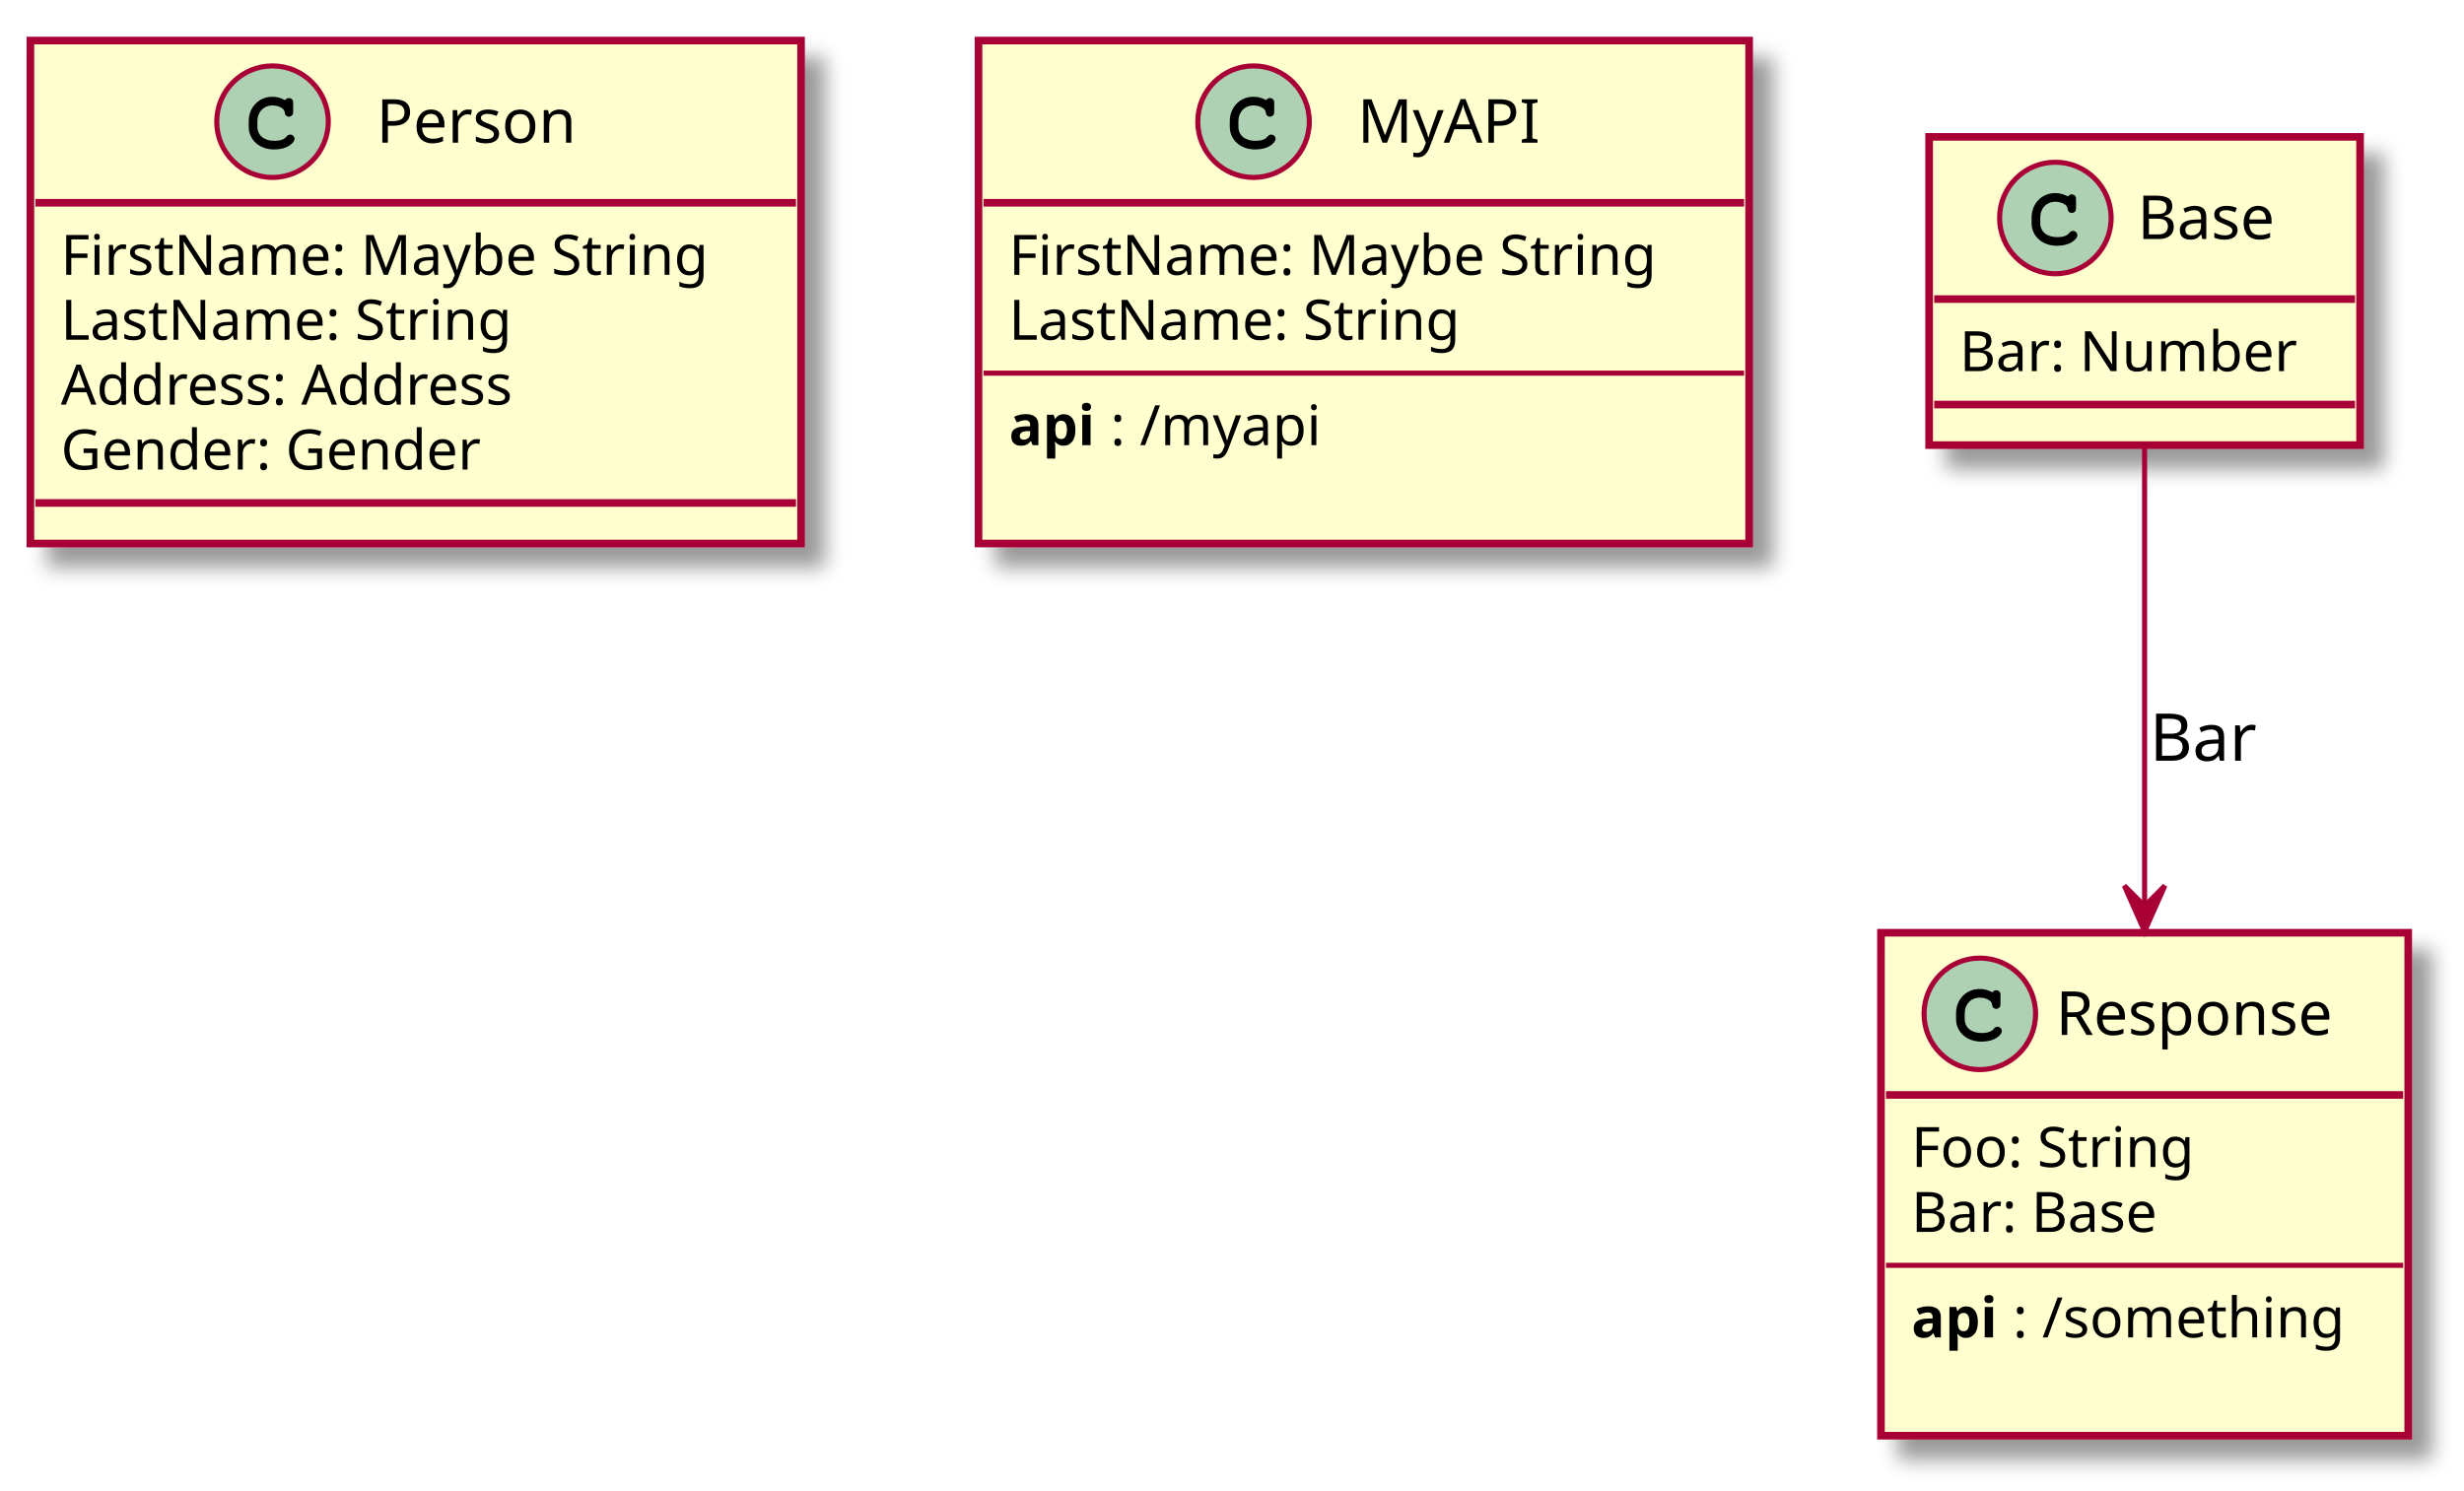
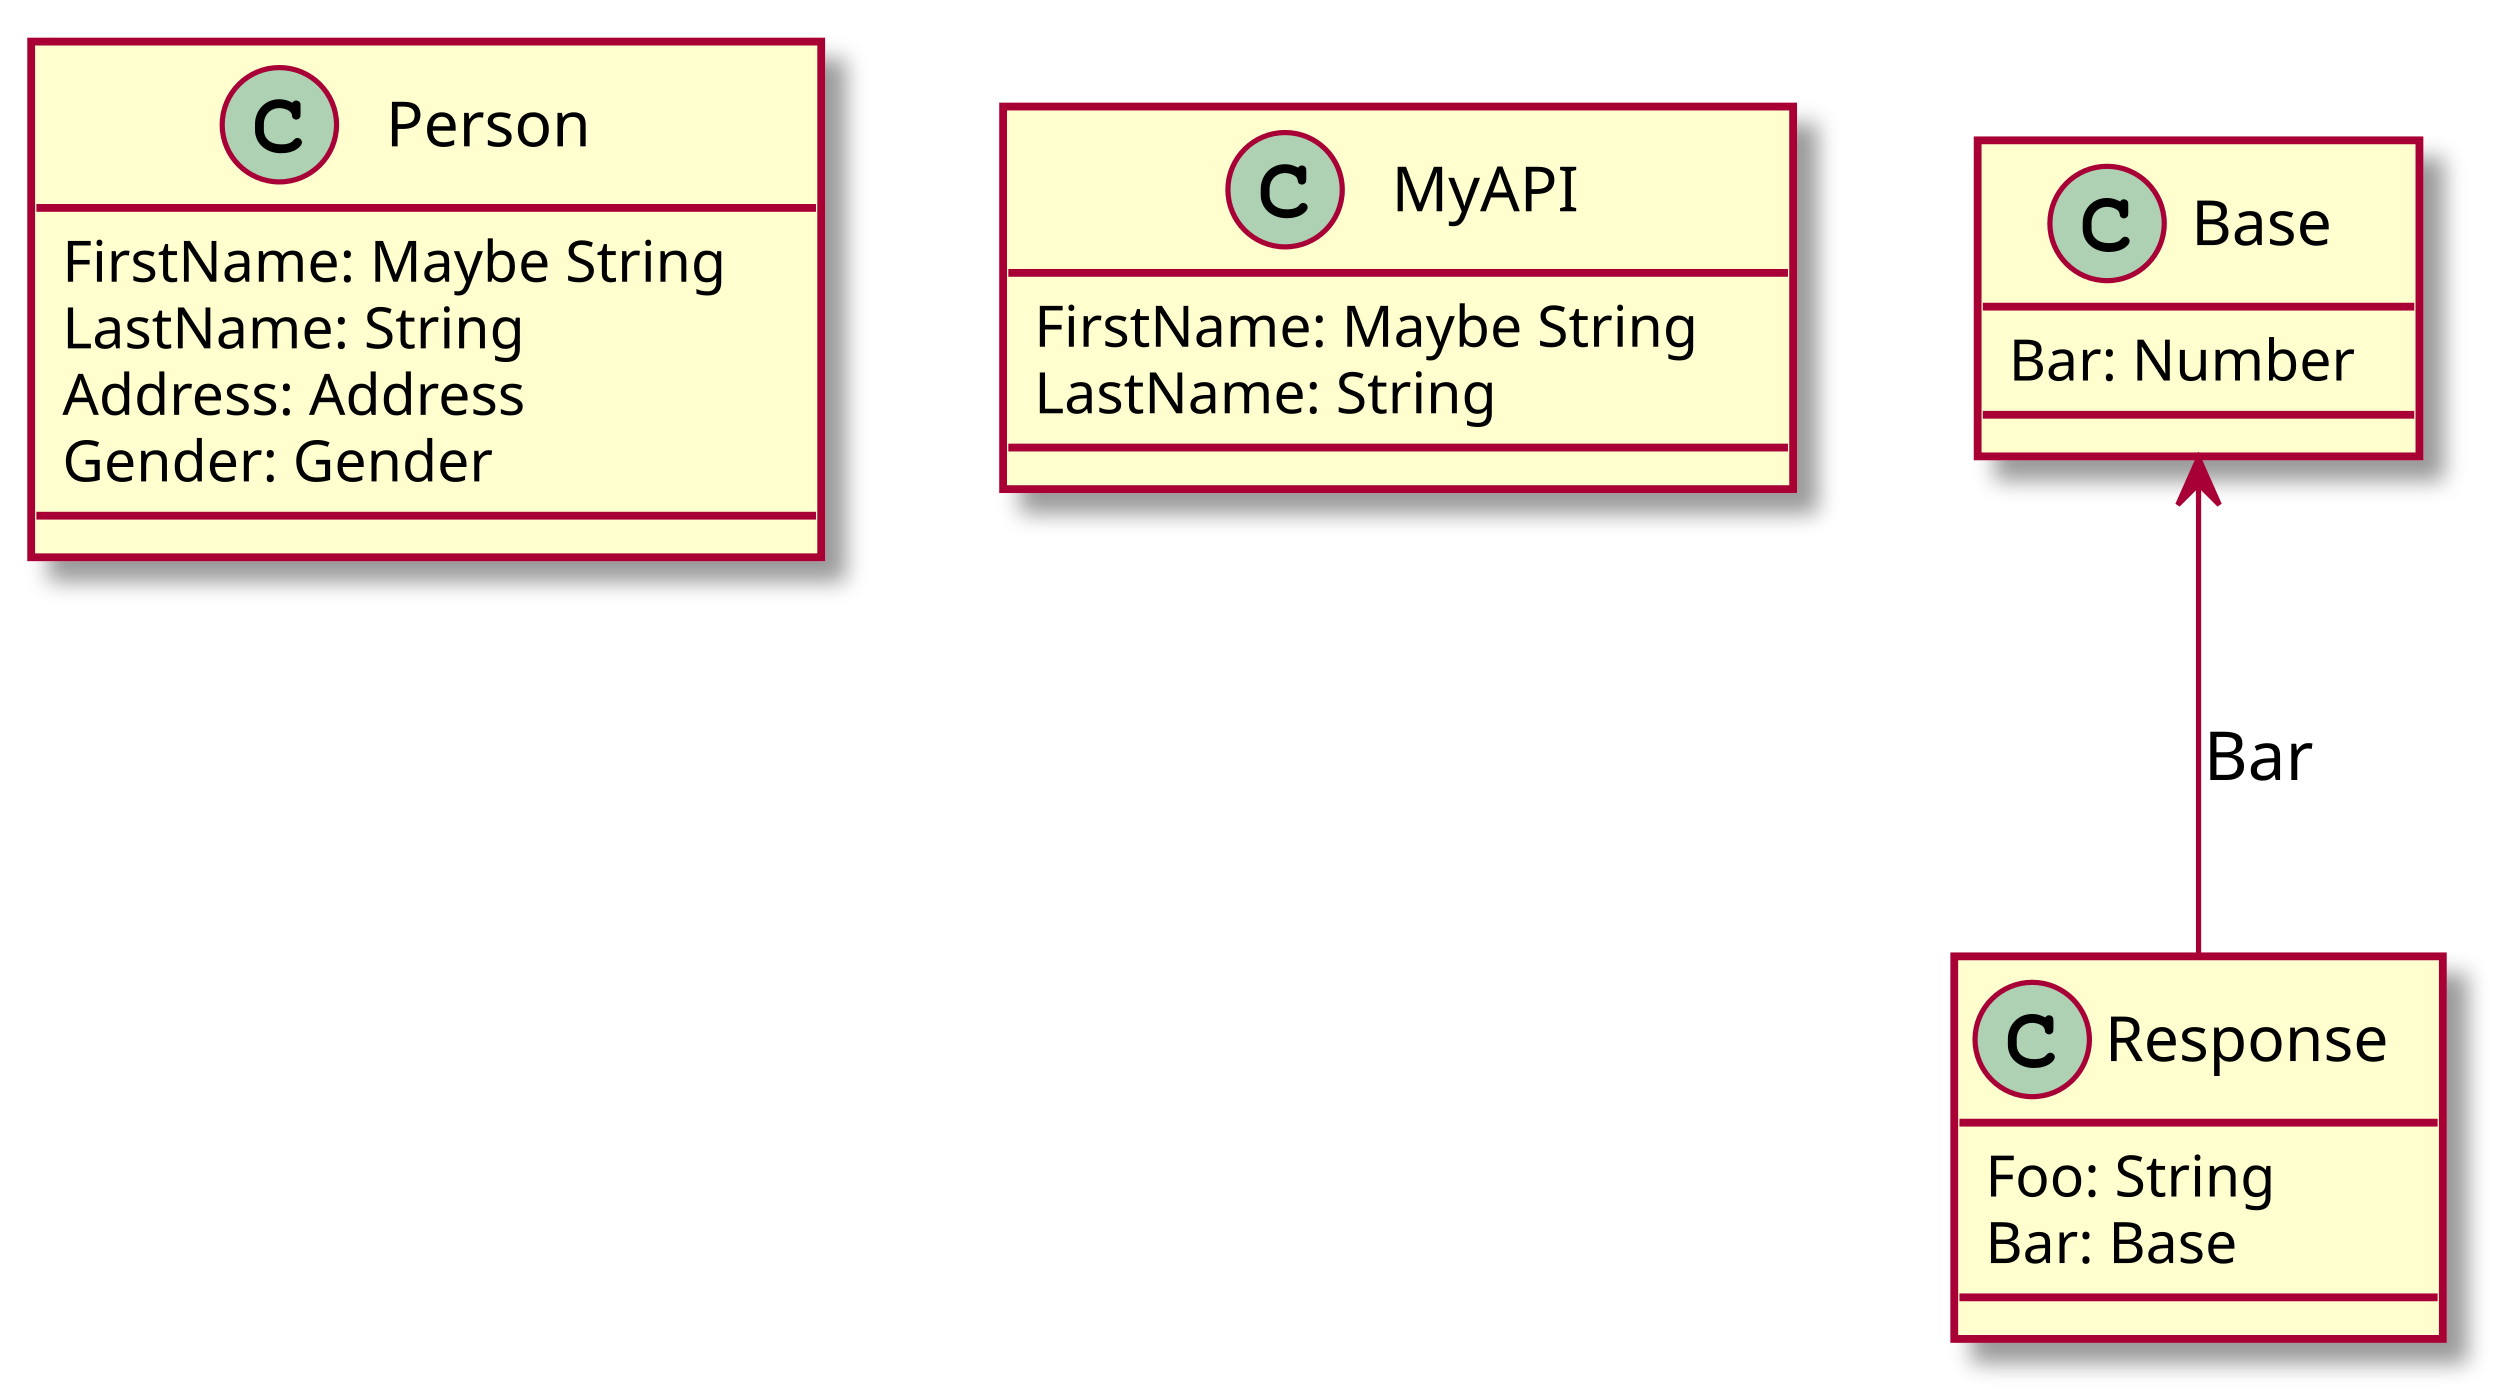
- <svg xmlns="http://www.w3.org/2000/svg" contentScriptType="application/ecmascript" contentStyleType="text/css" height="294px" preserveAspectRatio="none" style="width:486px;height:294px;" version="1.1" viewBox="0 0 486 294" width="486px" zoomAndPan="magnify">
+ <svg xmlns="http://www.w3.org/2000/svg" contentScriptType="application/ecmascript" contentStyleType="text/css" height="268px" preserveAspectRatio="none" style="width:481px;height:268px;" version="1.1" viewBox="0 0 481 268" width="481px" zoomAndPan="magnify">
  <defs>
-     <filter height="300%" id="fqdxu0ge5yckl" width="300%" x="-1" y="-1">
+     <filter height="300%" id="f1ms4w52pj06kv" width="300%" x="-1" y="-1">
      <feGaussianBlur result="blurOut" stdDeviation="2.0" />
      <feColorMatrix in="blurOut" result="blurOut2" type="matrix" values="0 0 0 0 0 0 0 0 0 0 0 0 0 0 0 0 0 0 .4 0" />
      <feOffset dx="4.0" dy="4.0" in="blurOut2" result="blurOut3" />
      <feBlend in="SourceGraphic" in2="blurOut3" mode="normal" />
    </filter>
  </defs>
  <g>
-     <rect fill="#FEFECE" filter="url(#fqdxu0ge5yckl)" height="99.219" id="Person" style="stroke: #A80036; stroke-width: 1.5;" width="152" x="6" y="8" />
+     <rect fill="#FEFECE" filter="url(#f1ms4w52pj06kv)" height="99.219" id="Person" style="stroke: #A80036; stroke-width: 1.5;" width="152" x="6" y="8" />
    <ellipse cx="53.75" cy="24" fill="#ADD1B2" rx="11" ry="11" style="stroke: #A80036; stroke-width: 1.0;" />
    <path d="M56.094,19.672 L56.266,19.75 C56.484,19.438 56.688,19.344 56.984,19.344 C57.281,19.344 57.562,19.484 57.719,19.75 C57.812,19.906 57.828,20.031 57.828,20.469 L57.828,21.891 C57.828,22.312 57.797,22.5 57.688,22.656 C57.516,22.875 57.25,23.016 56.984,23.016 C56.766,23.016 56.531,22.906 56.391,22.766 C56.25,22.641 56.219,22.516 56.156,22.109 C56.062,21.703 55.891,21.484 55.406,21.203 C54.938,20.953 54.328,20.797 53.75,20.797 C52.016,20.797 50.766,22.109 50.766,23.891 L50.766,24.984 C50.766,26.688 52.062,27.781 54.109,27.781 C54.875,27.781 55.562,27.656 55.984,27.391 C56.172,27.297 56.172,27.297 56.625,26.812 C56.812,26.625 57.016,26.547 57.234,26.547 C57.703,26.547 58.094,26.938 58.094,27.391 C58.094,27.781 57.766,28.234 57.188,28.641 C56.438,29.188 55.281,29.484 54.062,29.484 C51.172,29.484 49.062,27.594 49.062,25.016 L49.062,23.891 C49.062,21.172 51.062,19.094 53.688,19.094 C54.562,19.094 55.156,19.234 56.094,19.672 Z " />
    <text fill="#000000" font-family="sans-serif" font-size="12" lengthAdjust="spacingAndGlyphs" textLength="44" x="74.25" y="28.154">Person</text>
    <line style="stroke: #A80036; stroke-width: 1.5;" x1="7" x2="157" y1="40" y2="40" />
    <text fill="#000000" font-family="sans-serif" font-size="11" lengthAdjust="spacingAndGlyphs" textLength="140" x="12" y="54.21">FirstName: Maybe String</text>
    <text fill="#000000" font-family="sans-serif" font-size="11" lengthAdjust="spacingAndGlyphs" textLength="99" x="12" y="67.015">LastName: String</text>
    <text fill="#000000" font-family="sans-serif" font-size="11" lengthAdjust="spacingAndGlyphs" textLength="102" x="12" y="79.82">Address: Address</text>
    <text fill="#000000" font-family="sans-serif" font-size="11" lengthAdjust="spacingAndGlyphs" textLength="92" x="12" y="92.624">Gender: Gender</text>
    <line style="stroke: #A80036; stroke-width: 1.5;" x1="7" x2="157" y1="99.219" y2="99.219" />
-     <rect fill="#FEFECE" filter="url(#fqdxu0ge5yckl)" height="99.219" id="MyAPI" style="stroke: #A80036; stroke-width: 1.5;" width="152" x="193" y="8" />
-     <ellipse cx="247.25" cy="24" fill="#ADD1B2" rx="11" ry="11" style="stroke: #A80036; stroke-width: 1.0;" />
-     <path d="M249.594,19.672 L249.766,19.75 C249.984,19.438 250.188,19.344 250.484,19.344 C250.781,19.344 251.062,19.484 251.219,19.75 C251.312,19.906 251.328,20.031 251.328,20.469 L251.328,21.891 C251.328,22.312 251.297,22.5 251.188,22.656 C251.016,22.875 250.75,23.016 250.484,23.016 C250.266,23.016 250.031,22.906 249.891,22.766 C249.75,22.641 249.719,22.516 249.656,22.109 C249.562,21.703 249.391,21.484 248.906,21.203 C248.438,20.953 247.828,20.797 247.25,20.797 C245.516,20.797 244.266,22.109 244.266,23.891 L244.266,24.984 C244.266,26.688 245.562,27.781 247.609,27.781 C248.375,27.781 249.062,27.656 249.484,27.391 C249.672,27.297 249.672,27.297 250.125,26.812 C250.312,26.625 250.516,26.547 250.734,26.547 C251.203,26.547 251.594,26.938 251.594,27.391 C251.594,27.781 251.266,28.234 250.688,28.641 C249.938,29.188 248.781,29.484 247.562,29.484 C244.672,29.484 242.562,27.594 242.562,25.016 L242.562,23.891 C242.562,21.172 244.562,19.094 247.188,19.094 C248.062,19.094 248.656,19.234 249.594,19.672 Z " />
-     <text fill="#000000" font-family="sans-serif" font-size="12" lengthAdjust="spacingAndGlyphs" textLength="35" x="267.75" y="28.154">MyAPI</text>
-     <line style="stroke: #A80036; stroke-width: 1.5;" x1="194" x2="344" y1="40" y2="40" />
-     <text fill="#000000" font-family="sans-serif" font-size="11" lengthAdjust="spacingAndGlyphs" textLength="140" x="199" y="54.21">FirstName: Maybe String</text>
-     <text fill="#000000" font-family="sans-serif" font-size="11" lengthAdjust="spacingAndGlyphs" textLength="99" x="199" y="67.015">LastName: String</text>
-     <line style="stroke: #A80036; stroke-width: 1.0;" x1="194" x2="344" y1="73.609" y2="73.609" />
-     <text fill="#000000" font-family="sans-serif" font-size="11" font-weight="bold" lengthAdjust="spacingAndGlyphs" textLength="20" x="199" y="87.82">api</text>
-     <text fill="#000000" font-family="sans-serif" font-size="11" lengthAdjust="spacingAndGlyphs" textLength="46" x="219" y="87.82">: /myapi</text>
-     <text fill="#000000" font-family="sans-serif" font-size="11" lengthAdjust="spacingAndGlyphs" textLength="0" x="203" y="100.624" />
-     <rect fill="#FEFECE" filter="url(#fqdxu0ge5yckl)" height="60.805" id="Base" style="stroke: #A80036; stroke-width: 1.5;" width="85" x="380.5" y="27" />
+     <rect fill="#FEFECE" filter="url(#f1ms4w52pj06kv)" height="73.609" id="MyAPI" style="stroke: #A80036; stroke-width: 1.5;" width="152" x="193" y="20.5" />
+     <ellipse cx="247.25" cy="36.5" fill="#ADD1B2" rx="11" ry="11" style="stroke: #A80036; stroke-width: 1.0;" />
+     <path d="M249.594,32.172 L249.766,32.25 C249.984,31.938 250.188,31.844 250.484,31.844 C250.781,31.844 251.062,31.984 251.219,32.25 C251.312,32.406 251.328,32.531 251.328,32.969 L251.328,34.391 C251.328,34.812 251.297,35 251.188,35.156 C251.016,35.375 250.75,35.516 250.484,35.516 C250.266,35.516 250.031,35.406 249.891,35.266 C249.75,35.141 249.719,35.016 249.656,34.609 C249.562,34.203 249.391,33.984 248.906,33.703 C248.438,33.453 247.828,33.297 247.25,33.297 C245.516,33.297 244.266,34.609 244.266,36.391 L244.266,37.484 C244.266,39.188 245.562,40.281 247.609,40.281 C248.375,40.281 249.062,40.156 249.484,39.891 C249.672,39.797 249.672,39.797 250.125,39.312 C250.312,39.125 250.516,39.047 250.734,39.047 C251.203,39.047 251.594,39.438 251.594,39.891 C251.594,40.281 251.266,40.734 250.688,41.141 C249.938,41.688 248.781,41.984 247.562,41.984 C244.672,41.984 242.562,40.094 242.562,37.516 L242.562,36.391 C242.562,33.672 244.562,31.594 247.188,31.594 C248.062,31.594 248.656,31.734 249.594,32.172 Z " />
+     <text fill="#000000" font-family="sans-serif" font-size="12" lengthAdjust="spacingAndGlyphs" textLength="35" x="267.75" y="40.654">MyAPI</text>
+     <line style="stroke: #A80036; stroke-width: 1.5;" x1="194" x2="344" y1="52.5" y2="52.5" />
+     <text fill="#000000" font-family="sans-serif" font-size="11" lengthAdjust="spacingAndGlyphs" textLength="140" x="199" y="66.71">FirstName: Maybe String</text>
+     <text fill="#000000" font-family="sans-serif" font-size="11" lengthAdjust="spacingAndGlyphs" textLength="99" x="199" y="79.515">LastName: String</text>
+     <line style="stroke: #A80036; stroke-width: 1.5;" x1="194" x2="344" y1="86.109" y2="86.109" />
+     <rect fill="#FEFECE" filter="url(#f1ms4w52pj06kv)" height="60.805" id="Base" style="stroke: #A80036; stroke-width: 1.5;" width="85" x="380.5" y="27" />
    <ellipse cx="405.4" cy="43" fill="#ADD1B2" rx="11" ry="11" style="stroke: #A80036; stroke-width: 1.0;" />
    <path d="M407.744,38.672 L407.916,38.75 C408.134,38.438 408.337,38.344 408.634,38.344 C408.931,38.344 409.212,38.484 409.369,38.75 C409.462,38.906 409.478,39.031 409.478,39.469 L409.478,40.891 C409.478,41.312 409.447,41.5 409.337,41.656 C409.166,41.875 408.9,42.016 408.634,42.016 C408.416,42.016 408.181,41.906 408.041,41.766 C407.9,41.641 407.869,41.516 407.806,41.109 C407.712,40.703 407.541,40.484 407.056,40.203 C406.587,39.953 405.978,39.797 405.4,39.797 C403.666,39.797 402.416,41.109 402.416,42.891 L402.416,43.984 C402.416,45.688 403.712,46.781 405.759,46.781 C406.525,46.781 407.212,46.656 407.634,46.391 C407.822,46.297 407.822,46.297 408.275,45.812 C408.462,45.625 408.666,45.547 408.884,45.547 C409.353,45.547 409.744,45.938 409.744,46.391 C409.744,46.781 409.416,47.234 408.837,47.641 C408.087,48.188 406.931,48.484 405.712,48.484 C402.822,48.484 400.712,46.594 400.712,44.016 L400.712,42.891 C400.712,40.172 402.712,38.094 405.337,38.094 C406.212,38.094 406.806,38.234 407.744,38.672 Z " />
    <text fill="#000000" font-family="sans-serif" font-size="12" lengthAdjust="spacingAndGlyphs" textLength="31" x="421.6" y="47.154">Base</text>
    <line style="stroke: #A80036; stroke-width: 1.5;" x1="381.5" x2="464.5" y1="59" y2="59" />
    <text fill="#000000" font-family="sans-serif" font-size="11" lengthAdjust="spacingAndGlyphs" textLength="73" x="386.5" y="73.21">Bar: Number</text>
    <line style="stroke: #A80036; stroke-width: 1.5;" x1="381.5" x2="464.5" y1="79.805" y2="79.805" />
-     <rect fill="#FEFECE" filter="url(#fqdxu0ge5yckl)" height="99.219" id="Response" style="stroke: #A80036; stroke-width: 1.5;" width="104" x="371" y="184" />
-     <ellipse cx="390.5" cy="200" fill="#ADD1B2" rx="11" ry="11" style="stroke: #A80036; stroke-width: 1.0;" />
-     <path d="M392.844,195.672 L393.016,195.75 C393.234,195.438 393.438,195.344 393.734,195.344 C394.031,195.344 394.312,195.484 394.469,195.75 C394.562,195.906 394.578,196.031 394.578,196.469 L394.578,197.891 C394.578,198.312 394.547,198.5 394.438,198.656 C394.266,198.875 394,199.016 393.734,199.016 C393.516,199.016 393.281,198.906 393.141,198.766 C393,198.641 392.969,198.516 392.906,198.109 C392.812,197.703 392.641,197.484 392.156,197.203 C391.688,196.953 391.078,196.797 390.5,196.797 C388.766,196.797 387.516,198.109 387.516,199.891 L387.516,200.984 C387.516,202.688 388.812,203.781 390.859,203.781 C391.625,203.781 392.312,203.656 392.734,203.391 C392.922,203.297 392.922,203.297 393.375,202.812 C393.562,202.625 393.766,202.547 393.984,202.547 C394.453,202.547 394.844,202.938 394.844,203.391 C394.844,203.781 394.516,204.234 393.938,204.641 C393.188,205.188 392.031,205.484 390.812,205.484 C387.922,205.484 385.812,203.594 385.812,201.016 L385.812,199.891 C385.812,197.172 387.812,195.094 390.438,195.094 C391.312,195.094 391.906,195.234 392.844,195.672 Z " />
-     <text fill="#000000" font-family="sans-serif" font-size="12" lengthAdjust="spacingAndGlyphs" textLength="62" x="405.5" y="204.154">Response</text>
-     <line style="stroke: #A80036; stroke-width: 1.5;" x1="372" x2="474" y1="216" y2="216" />
-     <text fill="#000000" font-family="sans-serif" font-size="11" lengthAdjust="spacingAndGlyphs" textLength="62" x="377" y="230.21">Foo: String</text>
-     <text fill="#000000" font-family="sans-serif" font-size="11" lengthAdjust="spacingAndGlyphs" textLength="57" x="377" y="243.015">Bar: Base</text>
-     <line style="stroke: #A80036; stroke-width: 1.0;" x1="372" x2="474" y1="249.609" y2="249.609" />
-     <text fill="#000000" font-family="sans-serif" font-size="11" font-weight="bold" lengthAdjust="spacingAndGlyphs" textLength="20" x="377" y="263.82">api</text>
-     <text fill="#000000" font-family="sans-serif" font-size="11" lengthAdjust="spacingAndGlyphs" textLength="72" x="397" y="263.82">: /something</text>
-     <text fill="#000000" font-family="sans-serif" font-size="11" lengthAdjust="spacingAndGlyphs" textLength="0" x="381" y="276.625" />
-     <path d="M423,88.017 C423,112.764 423,148.743 423,178.606 " fill="none" id="Base-Response" style="stroke: #A80036; stroke-width: 1.0;" />
-     <polygon fill="#A80036" points="423,183.724,427,174.724,423,178.724,419,174.724,423,183.724" style="stroke: #A80036; stroke-width: 1.0;" />
+     <rect fill="#FEFECE" filter="url(#f1ms4w52pj06kv)" height="73.609" id="Response" style="stroke: #A80036; stroke-width: 1.5;" width="94" x="376" y="184" />
+     <ellipse cx="391" cy="200" fill="#ADD1B2" rx="11" ry="11" style="stroke: #A80036; stroke-width: 1.0;" />
+     <path d="M393.344,195.672 L393.516,195.75 C393.734,195.438 393.938,195.344 394.234,195.344 C394.531,195.344 394.812,195.484 394.969,195.75 C395.062,195.906 395.078,196.031 395.078,196.469 L395.078,197.891 C395.078,198.312 395.047,198.5 394.938,198.656 C394.766,198.875 394.5,199.016 394.234,199.016 C394.016,199.016 393.781,198.906 393.641,198.766 C393.5,198.641 393.469,198.516 393.406,198.109 C393.312,197.703 393.141,197.484 392.656,197.203 C392.188,196.953 391.578,196.797 391,196.797 C389.266,196.797 388.016,198.109 388.016,199.891 L388.016,200.984 C388.016,202.688 389.312,203.781 391.359,203.781 C392.125,203.781 392.812,203.656 393.234,203.391 C393.422,203.297 393.422,203.297 393.875,202.812 C394.062,202.625 394.266,202.547 394.484,202.547 C394.953,202.547 395.344,202.938 395.344,203.391 C395.344,203.781 395.016,204.234 394.438,204.641 C393.688,205.188 392.531,205.484 391.312,205.484 C388.422,205.484 386.312,203.594 386.312,201.016 L386.312,199.891 C386.312,197.172 388.312,195.094 390.938,195.094 C391.812,195.094 392.406,195.234 393.344,195.672 Z " />
+     <text fill="#000000" font-family="sans-serif" font-size="12" lengthAdjust="spacingAndGlyphs" textLength="62" x="405" y="204.154">Response</text>
+     <line style="stroke: #A80036; stroke-width: 1.5;" x1="377" x2="469" y1="216" y2="216" />
+     <text fill="#000000" font-family="sans-serif" font-size="11" lengthAdjust="spacingAndGlyphs" textLength="62" x="382" y="230.21">Foo: String</text>
+     <text fill="#000000" font-family="sans-serif" font-size="11" lengthAdjust="spacingAndGlyphs" textLength="57" x="382" y="243.015">Bar: Base</text>
+     <line style="stroke: #A80036; stroke-width: 1.5;" x1="377" x2="469" y1="249.609" y2="249.609" />
+     <path d="M423,93.321 C423,120.016 423,156.744 423,183.781 " fill="none" id="Base-Response" style="stroke: #A80036; stroke-width: 1.0;" />
+     <polygon fill="#A80036" points="423,88.122,419,97.122,423,93.122,427,97.122,423,88.122" style="stroke: #A80036; stroke-width: 1.0;" />
    <text fill="#000000" font-family="sans-serif" font-size="13" lengthAdjust="spacingAndGlyphs" textLength="22" x="424" y="150.067">Bar</text>
  </g>
</svg>
